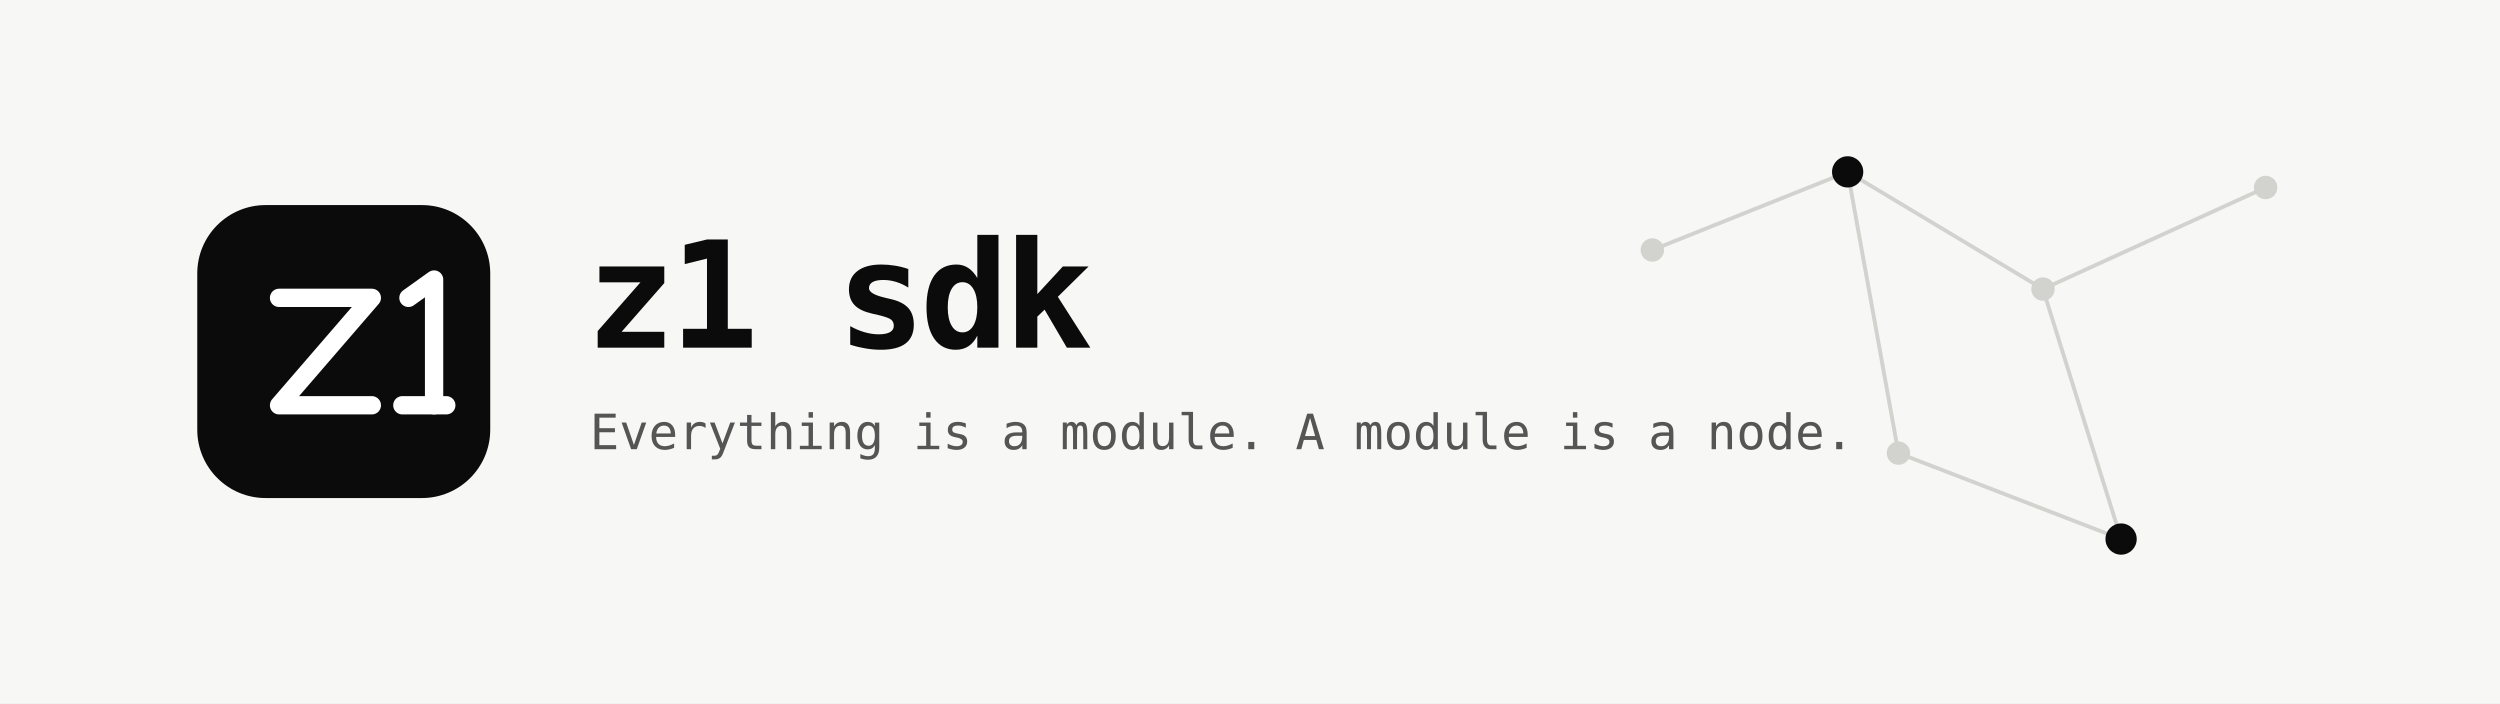
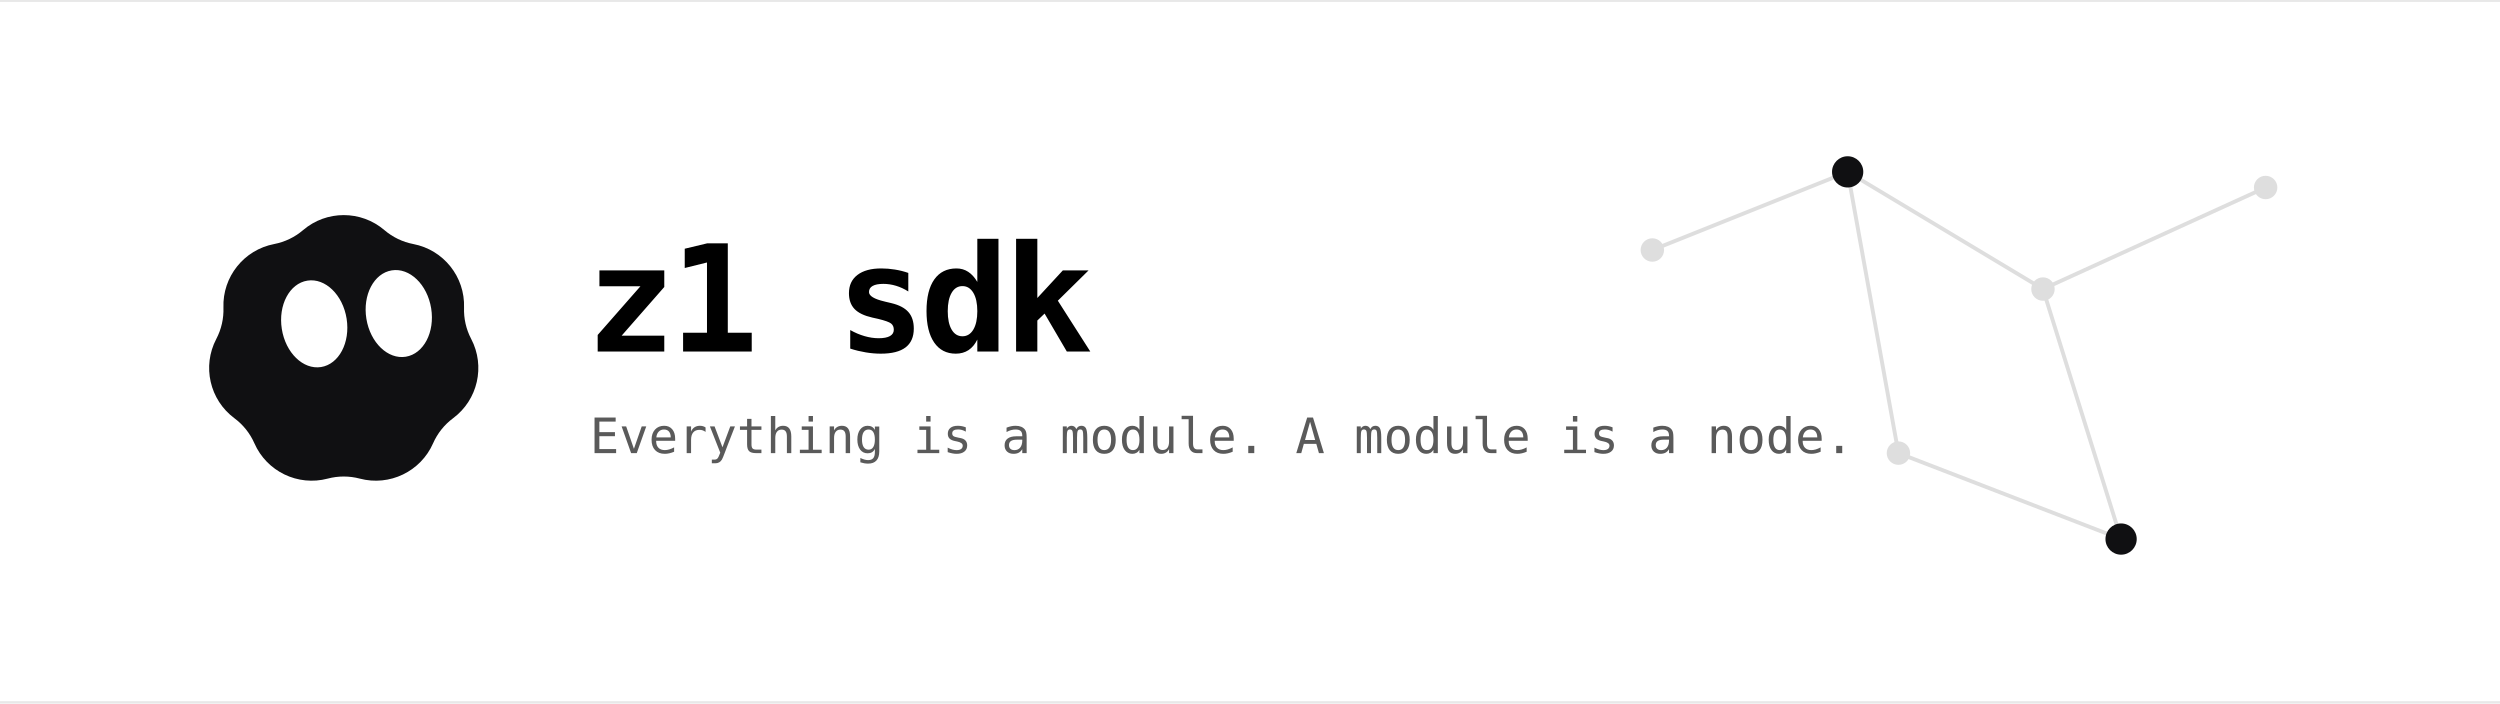
<svg xmlns="http://www.w3.org/2000/svg" viewBox="0 0 1280 360" role="img" aria-label="z1 sdk — everything is a module">
-   <rect width="1280" height="360" fill="#f7f7f5" />
-   <g transform="translate(96,100) scale(0.3125)">
-     <rect x="16" y="16" width="480" height="480" rx="112" fill="#0b0b0b" />
-     <g fill="none" stroke="#ffffff" stroke-width="30" stroke-linecap="round" stroke-linejoin="round">
-       <path d="M150 168 H302 L150 344 H302" />
-       <path d="M362 168 L404 138 V344" />
-       <path d="M352 344 H424" />
-     </g>
-     <g fill="#ffffff">
-       <circle cx="150" cy="168" r="11" />
-       <circle cx="302" cy="168" r="11" />
-       <circle cx="150" cy="344" r="11" />
-       <circle cx="302" cy="344" r="11" />
-       <circle cx="404" cy="138" r="11" />
-     </g>
+   <rect width="1280" height="360" fill="#FFFFFF" />
+   <rect x="0" y="0" width="1280" height="1" fill="#E8E8E8" />
+   <rect x="0" y="359" width="1280" height="1" fill="#E8E8E8" />
+   <g transform="translate(96,100) scale(0.5333)">
+     <path d="M110.94 33.426C133.425 14.184 166.575 14.184 189.06 33.426V33.426C196.987 40.209 206.543 44.811 216.788 46.779V46.779C245.851 52.361 266.52 78.279 265.495 107.856V107.856C265.134 118.282 267.494 128.622 272.343 137.859V137.859C286.099 164.063 278.723 196.381 254.96 214.021V214.021C246.583 220.239 239.97 228.532 235.772 238.082V238.082C223.862 265.175 193.995 279.558 165.388 271.977V271.977C155.303 269.305 144.697 269.305 134.612 271.977V271.977C106.005 279.558 76.138 265.175 64.228 238.082V238.082C60.03 228.532 53.417 220.239 45.04 214.021V214.021C21.277 196.381 13.901 164.063 27.657 137.859V137.859C32.506 128.622 34.866 118.282 34.505 107.856V107.856C33.48 78.279 54.149 52.361 83.212 46.779V46.779C93.457 44.811 103.013 40.209 110.94 33.426V33.426Z" fill="#101012" />
+     <ellipse cx="202.837" cy="113.514" rx="31.5" ry="42" transform="rotate(-9.24205 202.837 113.514)" fill="#FFFFFF" />
+     <ellipse cx="121.657" cy="123.393" rx="31.5" ry="42" transform="rotate(-8.95985 121.657 123.393)" fill="#FFFFFF" />
  </g>
-   <text x="300" y="178" fill="#0b0b0b" font-family="'JetBrains Mono', ui-monospace, SFMono-Regular, Menlo, monospace" font-size="76" font-weight="700" letter-spacing="-3">z1 sdk</text>
-   <text x="302" y="230" fill="#555555" font-family="'JetBrains Mono', ui-monospace, SFMono-Regular, Menlo, monospace" font-size="25">Everything is a module. A module is a node.</text>
-   <g stroke="#d2d2ce" stroke-width="2" fill="none">
+   <text x="300" y="180" fill="#000000" font-family="'JetBrains Mono', ui-monospace, SFMono-Regular, Menlo, monospace" font-size="76" font-weight="700" letter-spacing="-3">z1 sdk</text>
+   <text x="302" y="232" fill="#5A5A5A" font-family="'JetBrains Mono', ui-monospace, SFMono-Regular, Menlo, monospace" font-size="25">Everything is a module. A module is a node.</text>
+   <g stroke="#DEDEDE" stroke-width="2" fill="none">
    <path d="M846 128 L946 88 L1046 148 L1160 96" />
    <path d="M946 88 L972 232 L1086 276" />
    <path d="M1046 148 L1086 276" />
  </g>
-   <g fill="#d2d2ce">
+   <g fill="#DEDEDE">
    <circle cx="846" cy="128" r="6" />
    <circle cx="1046" cy="148" r="6" />
    <circle cx="1160" cy="96" r="6" />
    <circle cx="972" cy="232" r="6" />
  </g>
-   <g fill="#0b0b0b">
+   <g fill="#101012">
    <circle cx="946" cy="88" r="8" />
    <circle cx="1086" cy="276" r="8" />
  </g>
</svg>
